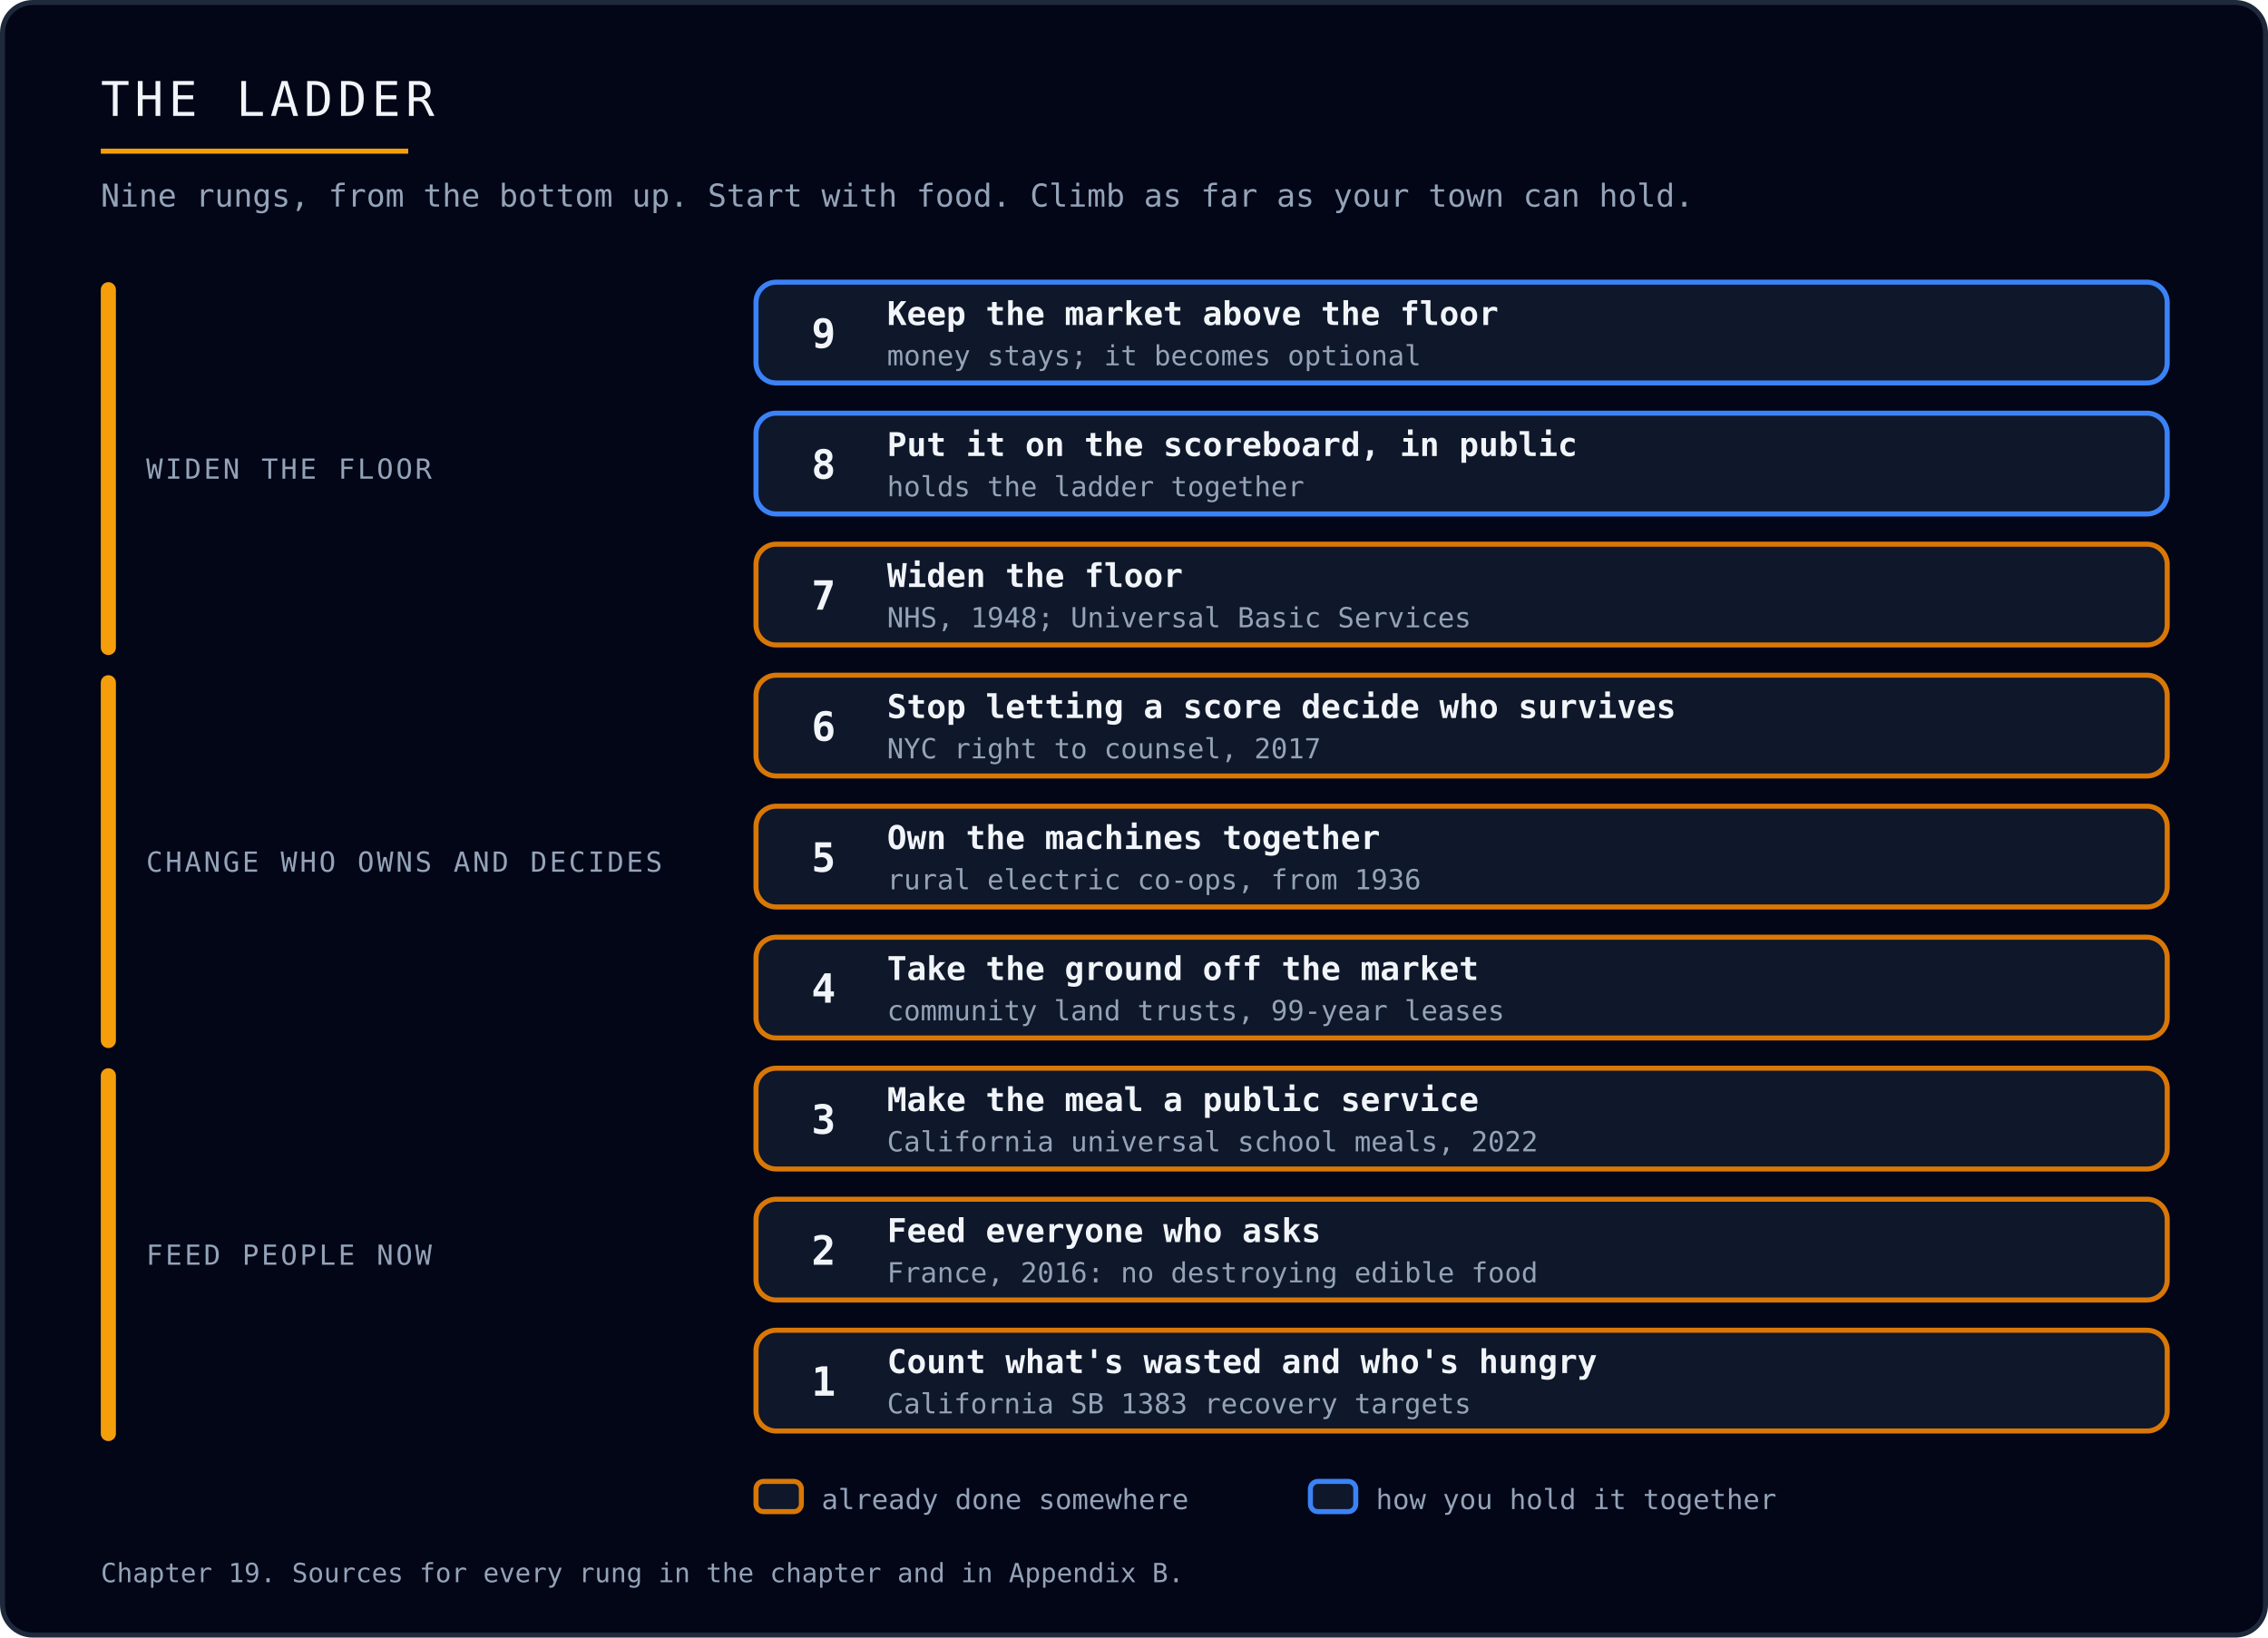
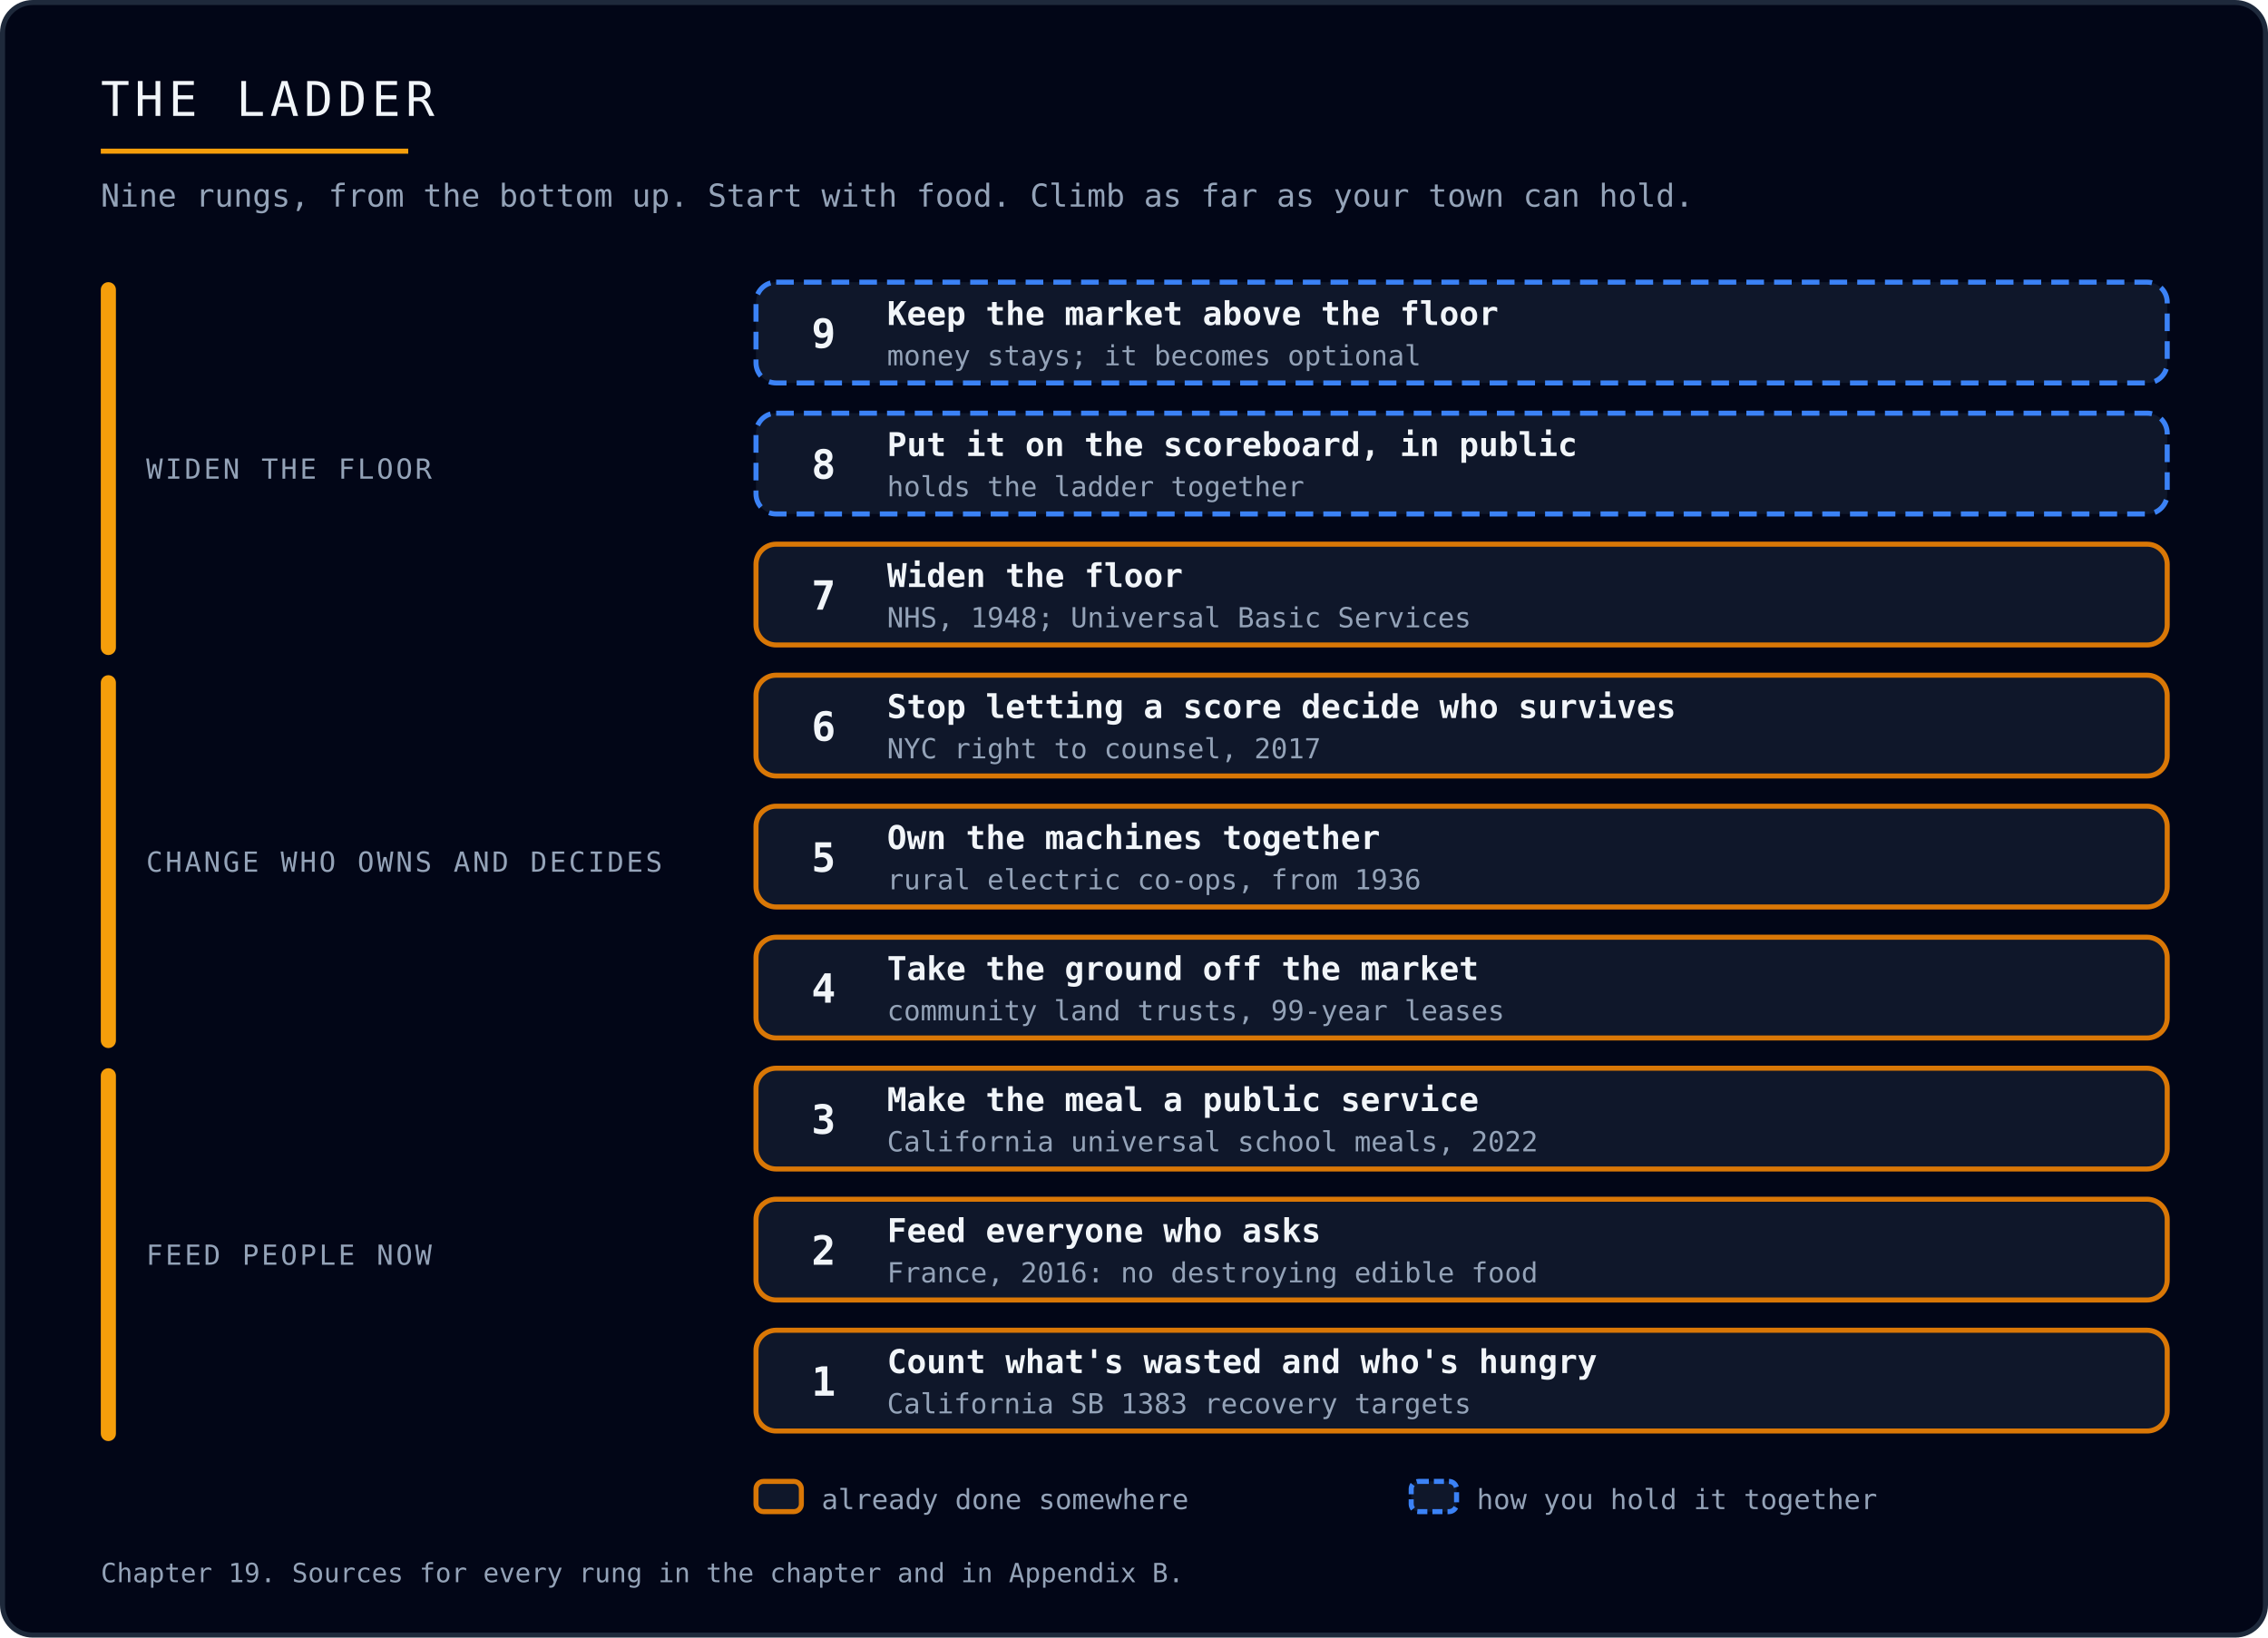
<svg xmlns="http://www.w3.org/2000/svg" viewBox="0 0 900 650" font-family="'JetBrains Mono','SFMono-Regular',Menlo,Consolas,monospace" role="img" aria-label="The Ladder">
  <rect x="1" y="1" width="898" height="648" rx="12" fill="#020617" stroke="#1e293b" stroke-width="2" />
  <text x="40" y="46" font-size="19" letter-spacing="2" fill="#f1f5f9">THE LADDER</text>
  <line x1="40" y1="60" x2="162" y2="60" stroke="#f59e0b" stroke-width="2" />
  <text x="40" y="82" font-size="12.5" fill="#94a3b8">Nine rungs, from the bottom up. Start with food. Climb as far as your town can hold.</text>
  <rect x="40" y="424" width="6" height="148" rx="3" fill="#f59e0b" />
  <text x="58" y="502" font-size="11" letter-spacing="1" fill="#94a3b8">FEED PEOPLE NOW</text>
  <rect x="40" y="268" width="6" height="148" rx="3" fill="#f59e0b" />
  <text x="58" y="346" font-size="11" letter-spacing="1" fill="#94a3b8">CHANGE WHO OWNS AND DECIDES</text>
  <rect x="40" y="112" width="6" height="148" rx="3" fill="#f59e0b" />
  <text x="58" y="190" font-size="11" letter-spacing="1" fill="#94a3b8">WIDEN THE FLOOR</text>
  <rect x="300" y="528" width="560" height="40" rx="8" fill="#0f172a" stroke="#d97706" stroke-width="2" />
  <text x="322" y="554" font-size="16" font-weight="600" fill="#f1f5f9">1</text>
  <text x="352" y="545" font-size="13" font-weight="600" fill="#f1f5f9">Count what's wasted and who's hungry</text>
  <text x="352" y="561" font-size="11" fill="#94a3b8">California SB 1383 recovery targets</text>
  <rect x="300" y="476" width="560" height="40" rx="8" fill="#0f172a" stroke="#d97706" stroke-width="2" />
  <text x="322" y="502" font-size="16" font-weight="600" fill="#f1f5f9">2</text>
  <text x="352" y="493" font-size="13" font-weight="600" fill="#f1f5f9">Feed everyone who asks</text>
  <text x="352" y="509" font-size="11" fill="#94a3b8">France, 2016: no destroying edible food</text>
  <rect x="300" y="424" width="560" height="40" rx="8" fill="#0f172a" stroke="#d97706" stroke-width="2" />
  <text x="322" y="450" font-size="16" font-weight="600" fill="#f1f5f9">3</text>
  <text x="352" y="441" font-size="13" font-weight="600" fill="#f1f5f9">Make the meal a public service</text>
  <text x="352" y="457" font-size="11" fill="#94a3b8">California universal school meals, 2022</text>
  <rect x="300" y="372" width="560" height="40" rx="8" fill="#0f172a" stroke="#d97706" stroke-width="2" />
  <text x="322" y="398" font-size="16" font-weight="600" fill="#f1f5f9">4</text>
  <text x="352" y="389" font-size="13" font-weight="600" fill="#f1f5f9">Take the ground off the market</text>
  <text x="352" y="405" font-size="11" fill="#94a3b8">community land trusts, 99-year leases</text>
  <rect x="300" y="320" width="560" height="40" rx="8" fill="#0f172a" stroke="#d97706" stroke-width="2" />
  <text x="322" y="346" font-size="16" font-weight="600" fill="#f1f5f9">5</text>
  <text x="352" y="337" font-size="13" font-weight="600" fill="#f1f5f9">Own the machines together</text>
  <text x="352" y="353" font-size="11" fill="#94a3b8">rural electric co-ops, from 1936</text>
  <rect x="300" y="268" width="560" height="40" rx="8" fill="#0f172a" stroke="#d97706" stroke-width="2" />
  <text x="322" y="294" font-size="16" font-weight="600" fill="#f1f5f9">6</text>
  <text x="352" y="285" font-size="13" font-weight="600" fill="#f1f5f9">Stop letting a score decide who survives</text>
  <text x="352" y="301" font-size="11" fill="#94a3b8">NYC right to counsel, 2017</text>
  <rect x="300" y="216" width="560" height="40" rx="8" fill="#0f172a" stroke="#d97706" stroke-width="2" />
  <text x="322" y="242" font-size="16" font-weight="600" fill="#f1f5f9">7</text>
  <text x="352" y="233" font-size="13" font-weight="600" fill="#f1f5f9">Widen the floor</text>
  <text x="352" y="249" font-size="11" fill="#94a3b8">NHS, 1948; Universal Basic Services</text>
-   <rect x="300" y="164" width="560" height="40" rx="8" fill="#0f172a" stroke="#3b82f6" stroke-width="2" />
+   <rect x="300" y="164" width="560" height="40" rx="8" fill="#0f172a" stroke="#3b82f6" stroke-dasharray="7 4" stroke-width="2" />
  <text x="322" y="190" font-size="16" font-weight="600" fill="#f1f5f9">8</text>
  <text x="352" y="181" font-size="13" font-weight="600" fill="#f1f5f9">Put it on the scoreboard, in public</text>
  <text x="352" y="197" font-size="11" fill="#94a3b8">holds the ladder together</text>
-   <rect x="300" y="112" width="560" height="40" rx="8" fill="#0f172a" stroke="#3b82f6" stroke-width="2" />
+   <rect x="300" y="112" width="560" height="40" rx="8" fill="#0f172a" stroke="#3b82f6" stroke-dasharray="7 4" stroke-width="2" />
  <text x="322" y="138" font-size="16" font-weight="600" fill="#f1f5f9">9</text>
  <text x="352" y="129" font-size="13" font-weight="600" fill="#f1f5f9">Keep the market above the floor</text>
  <text x="352" y="145" font-size="11" fill="#94a3b8">money stays; it becomes optional</text>
  <rect x="300" y="588" width="18" height="12" rx="3" fill="#0f172a" stroke="#d97706" stroke-width="2" />
  <text x="326" y="599" font-size="11" fill="#94a3b8">already done somewhere</text>
-   <rect x="520" y="588" width="18" height="12" rx="3" fill="#0f172a" stroke="#3b82f6" stroke-width="2" />
-   <text x="546" y="599" font-size="11" fill="#94a3b8">how you hold it together</text>
+   <rect x="560" y="588" width="18" height="12" rx="3" fill="#0f172a" stroke="#3b82f6" stroke-width="2" stroke-dasharray="4 2" />
+   <text x="586" y="599" font-size="11" fill="#94a3b8">how you hold it together</text>
  <text x="40" y="628" font-size="10.5" fill="#94a3b8">Chapter 19. Sources for every rung in the chapter and in Appendix B.</text>
</svg>
